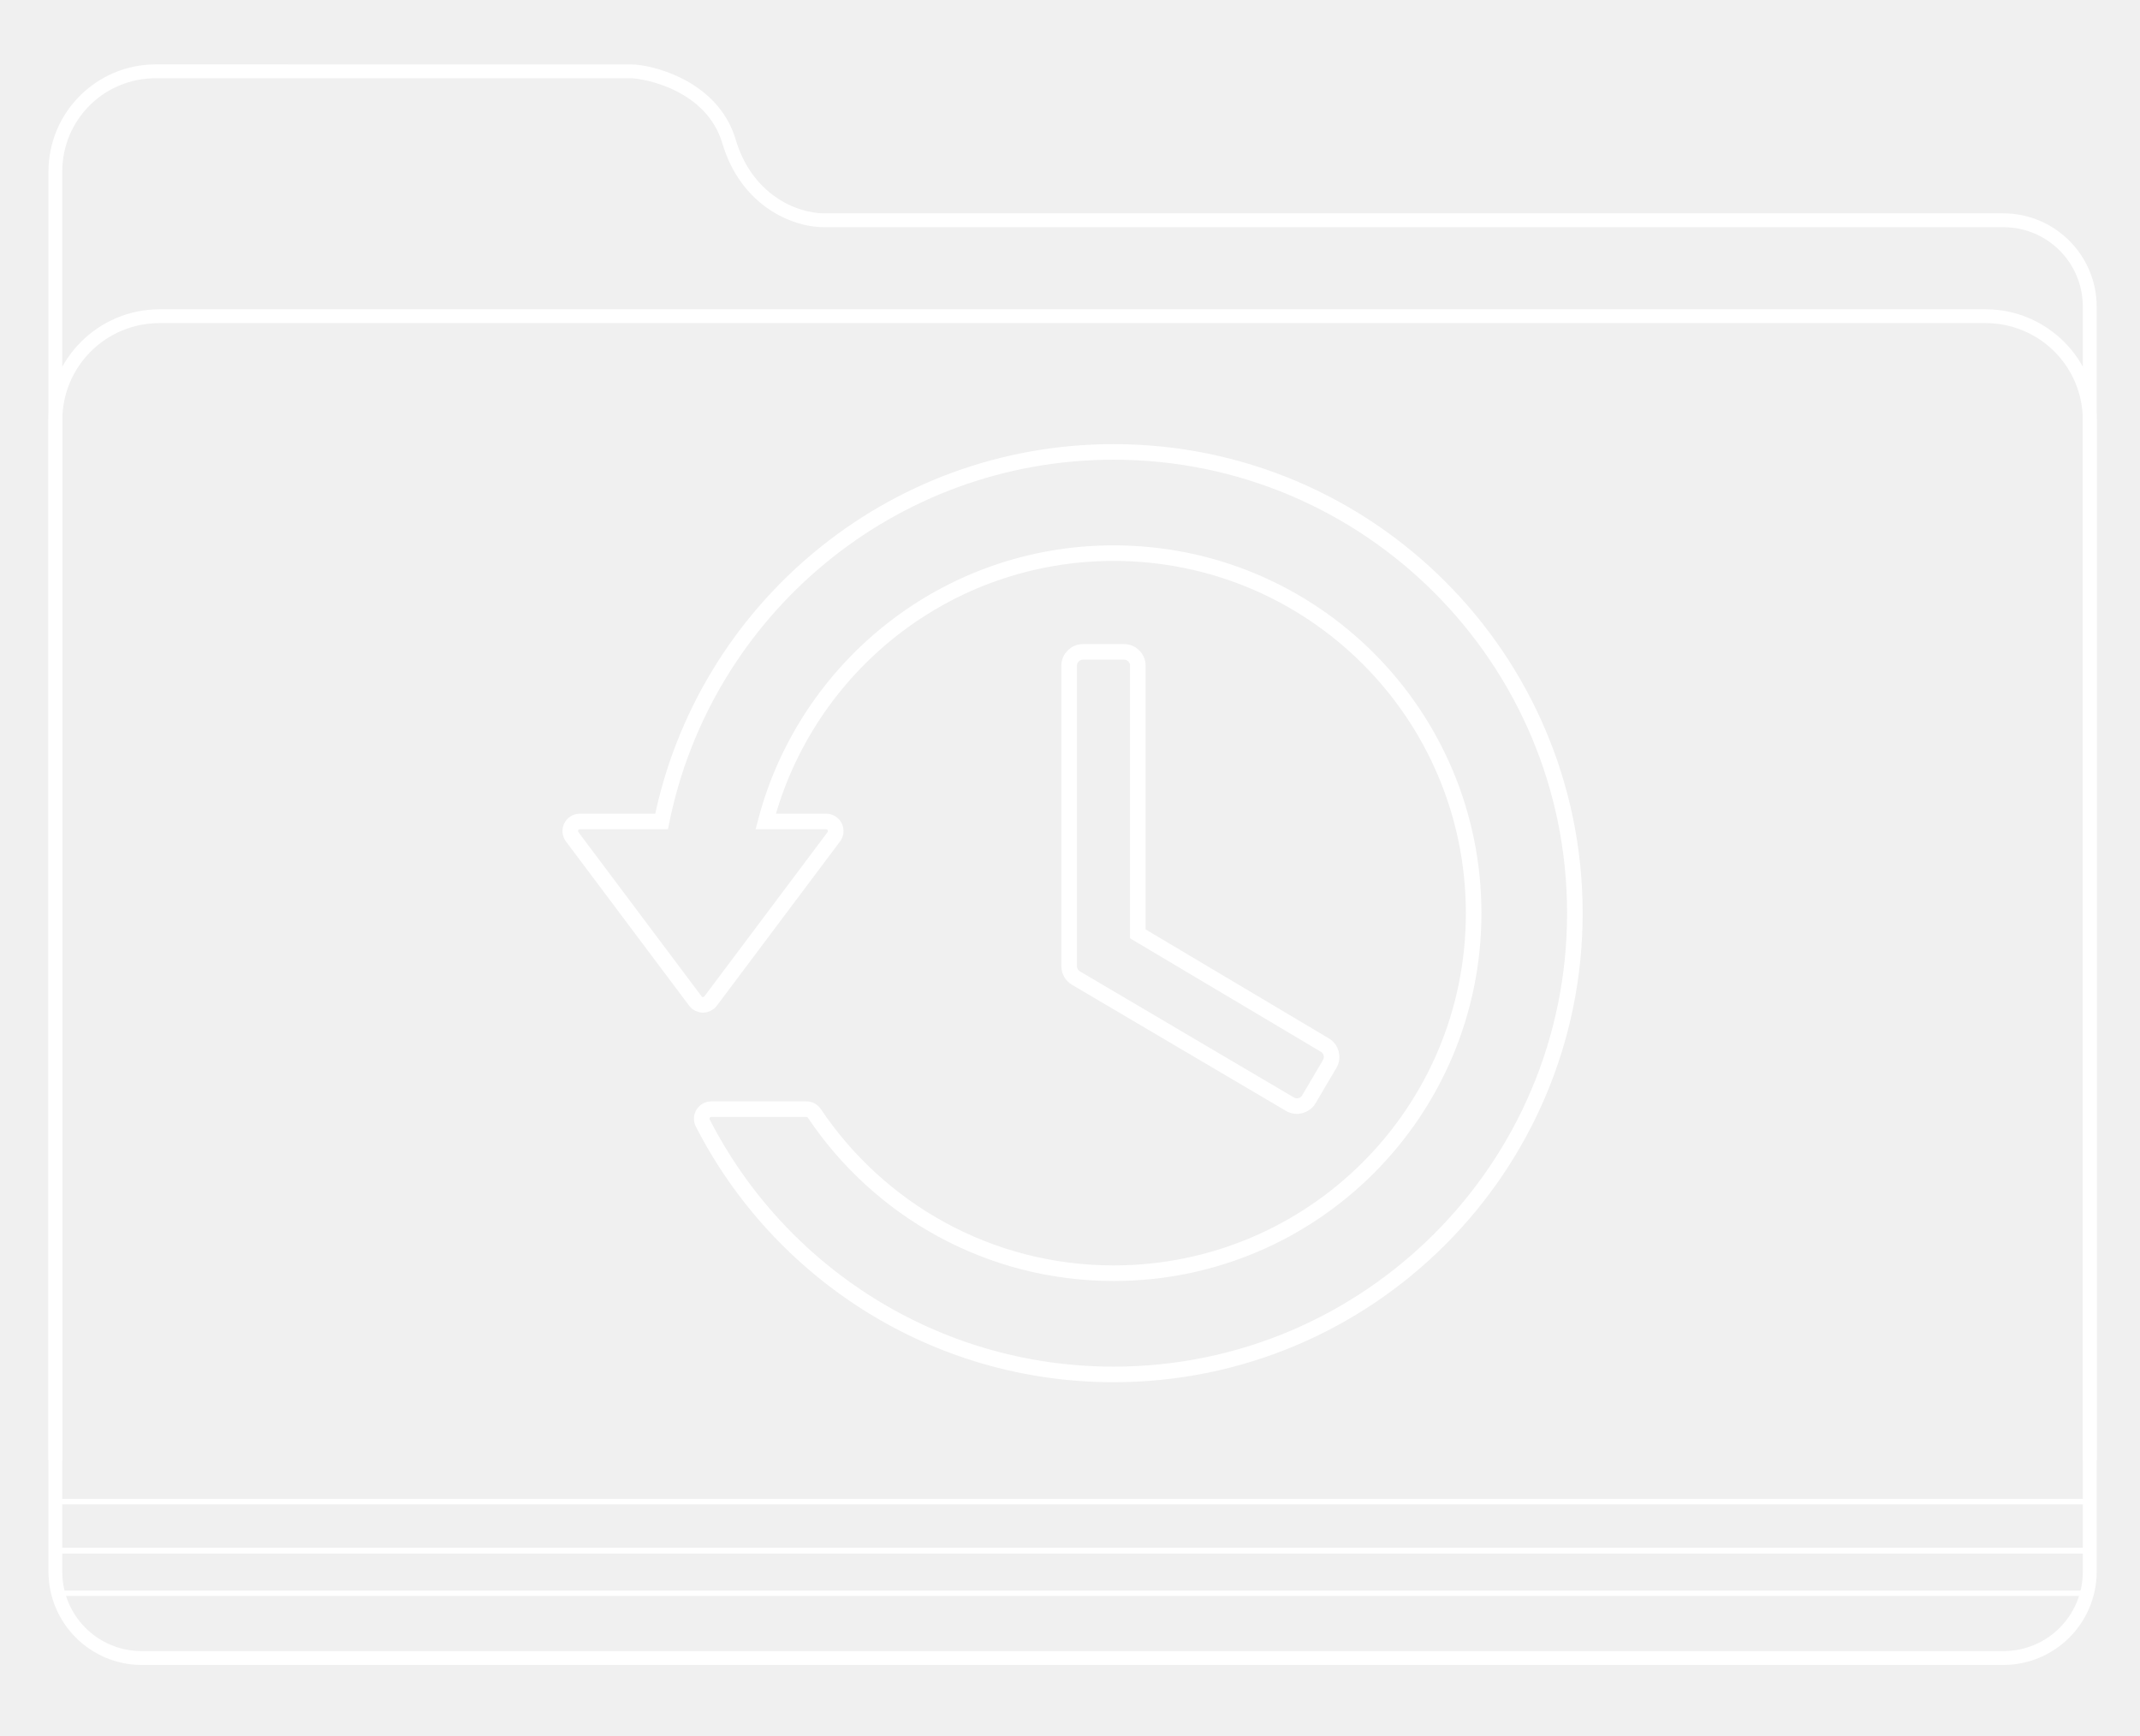
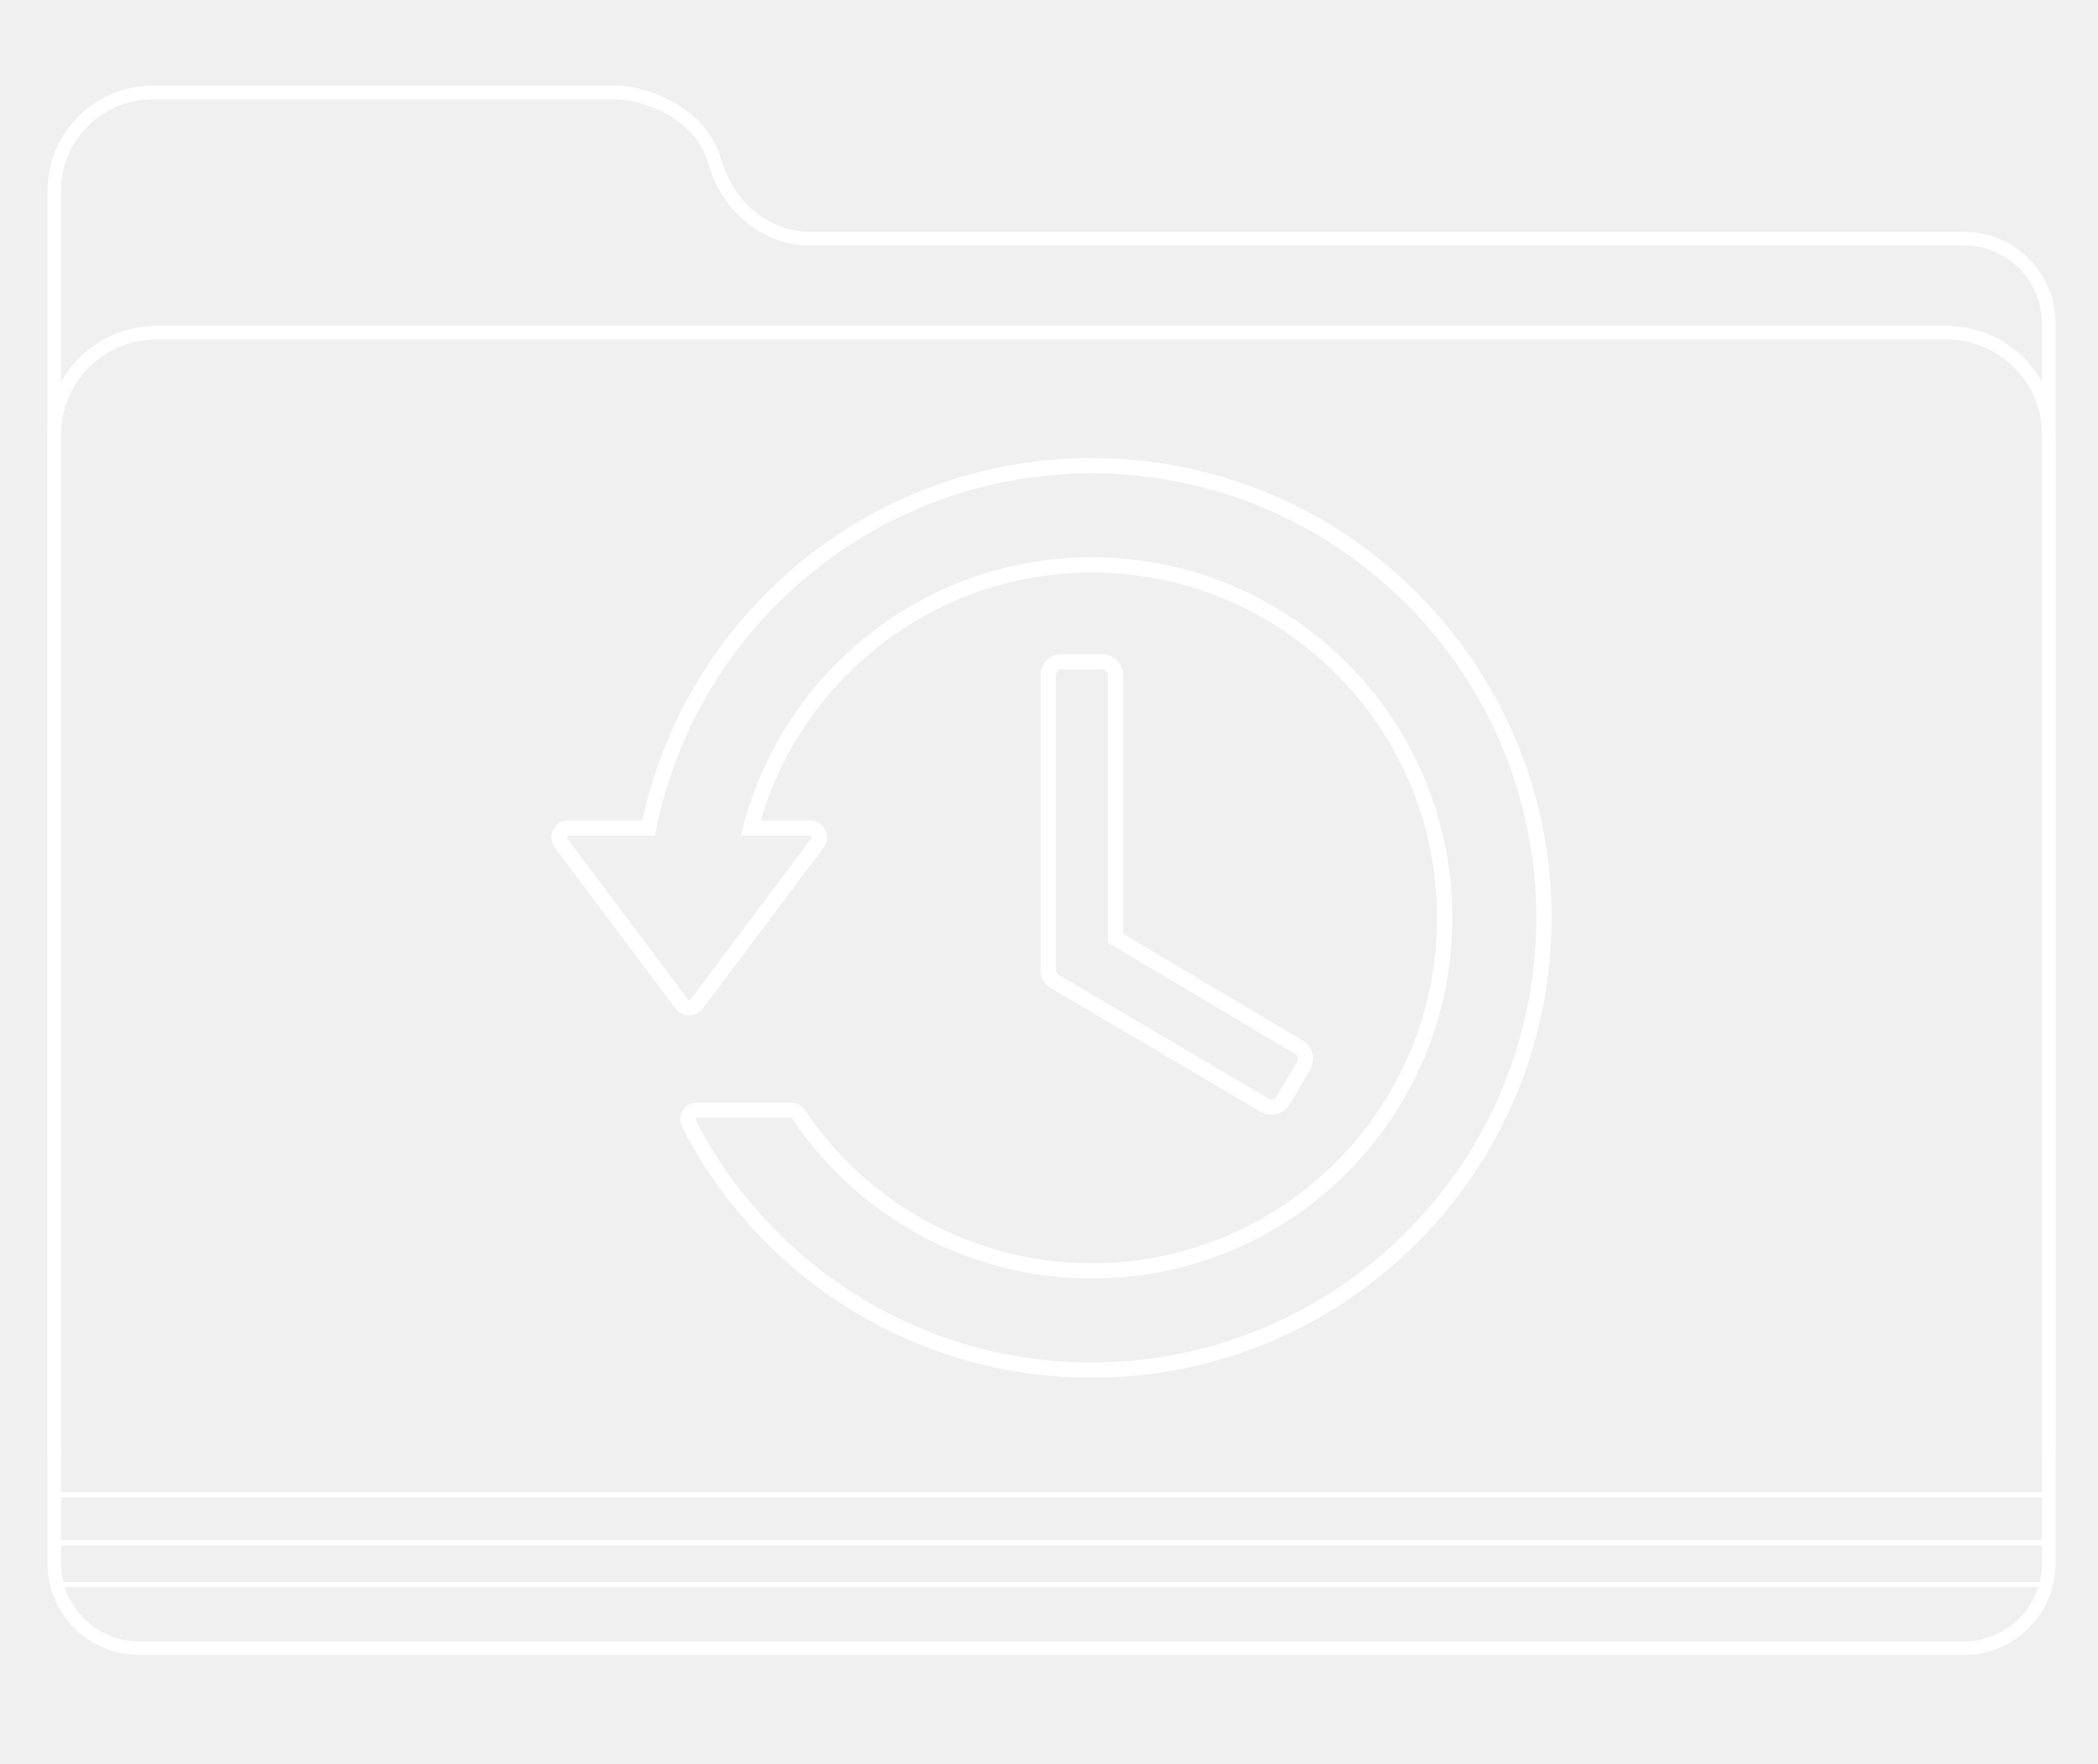
- <svg xmlns="http://www.w3.org/2000/svg" xmlns:xlink="http://www.w3.org/1999/xlink" width="370" height="300" viewBox="0 0 97.896 79.375" version="1.1" id="svg9136">
+ <svg xmlns="http://www.w3.org/2000/svg" xmlns:xlink="http://www.w3.org/1999/xlink" width="370" height="310.993" viewBox="0 0 97.896 82.284" version="1.1" id="svg9136">
  <defs id="defs9130">
    <linearGradient id="linearGradient5373">
      <stop id="stop5363" offset="0" style="stop-color:#8f9299;stop-opacity:1" />
      <stop style="stop-color:#9f9fa1;stop-opacity:1" offset="0.059" id="stop5365" />
      <stop id="stop5367" offset="0.497" style="stop-color:#84878e;stop-opacity:1" />
      <stop style="stop-color:#5e6166;stop-opacity:1" offset="0.883" id="stop5369" />
      <stop id="stop5371" offset="1" style="stop-color:#575a5f;stop-opacity:1" />
    </linearGradient>
    <linearGradient xlink:href="#linearGradient5016" id="linearGradient7955" gradientUnits="userSpaceOnUse" gradientTransform="matrix(0.1859085,0,0,0.1859085,261.248,300.99)" x1="-1207.749" y1="-202.216" x2="-978.27" y2="106.67" />
    <linearGradient id="linearGradient5016">
      <stop style="stop-color:#8f9299;stop-opacity:1" offset="0" id="stop5012" />
      <stop id="stop5351" offset="0.012" style="stop-color:#9f9fa1;stop-opacity:1" />
      <stop style="stop-color:#84878e;stop-opacity:1" offset="0.497" id="stop5359" />
      <stop id="stop5065" offset="0.883" style="stop-color:#5e6166;stop-opacity:1" />
      <stop style="stop-color:#575a5f;stop-opacity:1" offset="1" id="stop5014" />
    </linearGradient>
    <linearGradient xlink:href="#linearGradient5373" id="linearGradient5361-1" gradientUnits="userSpaceOnUse" gradientTransform="matrix(0.7026463,0,0,0.7026463,908.586,140.7701)" x1="-1236.502" y1="-233.665" x2="-978.27" y2="106.67" />
  </defs>
  <g id="layer1" transform="translate(9.201172,-238.9494)">
    <g transform="matrix(0.06841316,0,0,0.06841316,-16.78928,272.1406)" id="g5316" style="fill:#ffffff;fill-opacity:1;stroke:#ffffff;stroke-width:7.735;stroke-miterlimit:4;stroke-dasharray:none" />
-     <g id="g4558" transform="matrix(1.076787,0,0,1.076787,2.92186,-42.18313)">
+     <g id="g4558" transform="matrix(1.076787,0,0,1.076787,2.92186,-41.12483)">
      <path id="path7905" d="m -4.639,263.82 c -2.521,0 -4.561,2.039 -4.561,4.561 v 5.74 1.672 52.051 c 0,2.195 1.776,3.973 3.971,3.973 H 73.844 c 2.195,0 3.973,-1.778 3.973,-3.973 v -53.723 c 0,-2.195 -1.777,-3.973 -3.973,-3.973 H 24.816 23.756 c -1.182,0 -3.07,-0.807 -3.76,-3.133 -0.391,-1.318 -1.347,-2.124 -2.266,-2.588 -0.918,-0.464 -1.774,-0.605 -2.166,-0.605 -5.456,3.2e-4 -15.394,-0.002 -19.91,-0.002 z m 0,0.588 c 4.415,0 14.666,0.002 20.203,0.002 0.222,0 1.078,0.125 1.9,0.541 0.823,0.416 1.634,1.102 1.969,2.232 0.762,2.571 2.874,3.553 4.322,3.553 h 1.061 49.027 c 1.88,0 3.385,1.505 3.385,3.385 v 53.723 c 0,1.88 -1.505,3.385 -3.385,3.385 H -5.229 c -1.88,0 -3.385,-1.505 -3.385,-3.385 v -52.051 -1.672 -5.74 c 0,-2.206 1.768,-3.973 3.975,-3.973 z" style="color:#000000;font-style:normal;font-variant:normal;font-weight:normal;font-stretch:normal;font-size:medium;line-height:normal;font-family:sans-serif;text-indent:0;text-align:start;text-decoration:none;text-decoration-line:none;text-decoration-style:solid;text-decoration-color:#000000;letter-spacing:normal;word-spacing:normal;text-transform:none;writing-mode:lr-tb;direction:ltr;baseline-shift:baseline;text-anchor:start;white-space:normal;clip-rule:nonzero;display:inline;overflow:visible;visibility:visible;opacity:1;isolation:auto;mix-blend-mode:normal;color-interpolation:sRGB;color-interpolation-filters:linearRGB;solid-color:#000000;solid-opacity:1;fill:#ffffff;fill-opacity:1;fill-rule:nonzero;stroke:none;stroke-width:0.588;stroke-linecap:butt;stroke-linejoin:miter;stroke-miterlimit:4;stroke-dasharray:none;stroke-dashoffset:0;stroke-opacity:1;color-rendering:auto;image-rendering:auto;shape-rendering:auto;text-rendering:auto;enable-background:accumulate" />
      <path id="path7907" d="m -4.471,274.223 c -2.615,0 -4.73,2.115 -4.73,4.73 v 7.346 31.838 4.979 h 0.588 v -4.979 -31.838 -7.346 c 0,-2.3 1.843,-4.143 4.143,-4.143 H 73.086 c 2.3,0 4.143,1.843 4.143,4.143 v 7.346 31.838 4.979 h 0.588 v -4.979 -31.838 -7.346 c 0,-2.615 -2.115,-4.73 -4.73,-4.73 z" style="color:#000000;font-style:normal;font-variant:normal;font-weight:normal;font-stretch:normal;font-size:medium;line-height:normal;font-family:sans-serif;text-indent:0;text-align:start;text-decoration:none;text-decoration-line:none;text-decoration-style:solid;text-decoration-color:#000000;letter-spacing:normal;word-spacing:normal;text-transform:none;writing-mode:lr-tb;direction:ltr;baseline-shift:baseline;text-anchor:start;white-space:normal;clip-rule:nonzero;display:inline;overflow:visible;visibility:visible;opacity:1;isolation:auto;mix-blend-mode:normal;color-interpolation:sRGB;color-interpolation-filters:linearRGB;solid-color:#000000;solid-opacity:1;fill:#ffffff;fill-opacity:1;fill-rule:nonzero;stroke:none;stroke-width:0.588;stroke-linecap:butt;stroke-linejoin:miter;stroke-miterlimit:4;stroke-dasharray:none;stroke-dashoffset:0;stroke-opacity:1;color-rendering:auto;image-rendering:auto;shape-rendering:auto;text-rendering:auto;enable-background:accumulate" />
      <path id="rect7909" d="m -9.021,324.762 v 0.115 2.197 H 77.637 v -2.312 z m 0.229,0.229 H 77.408 v 1.855 H -8.793 Z" style="color:#000000;font-style:normal;font-variant:normal;font-weight:normal;font-stretch:normal;font-size:medium;line-height:normal;font-family:sans-serif;text-indent:0;text-align:start;text-decoration:none;text-decoration-line:none;text-decoration-style:solid;text-decoration-color:#000000;letter-spacing:normal;word-spacing:normal;text-transform:none;writing-mode:lr-tb;direction:ltr;baseline-shift:baseline;text-anchor:start;white-space:normal;clip-rule:nonzero;display:inline;overflow:visible;visibility:visible;opacity:1;isolation:auto;mix-blend-mode:normal;color-interpolation:sRGB;color-interpolation-filters:linearRGB;solid-color:#000000;solid-opacity:1;fill:#ffffff;fill-opacity:1;fill-rule:nonzero;stroke:none;stroke-width:0.228;stroke-linecap:butt;stroke-linejoin:miter;stroke-miterlimit:4;stroke-dasharray:none;stroke-dashoffset:0;stroke-opacity:1;color-rendering:auto;image-rendering:auto;shape-rendering:auto;text-rendering:auto;enable-background:accumulate" />
      <g transform="matrix(0.06841316,0,0,0.06841316,13.37323,278.9441)" id="g4927" style="fill:none;fill-opacity:1;stroke:#ffffff;stroke-width:7.735;stroke-miterlimit:4;stroke-dasharray:none">
        <g id="g4925" style="fill:none;fill-opacity:1;stroke:#ffffff;stroke-width:9.669;stroke-miterlimit:4;stroke-dasharray:none">
          <path id="path4921" d="m 331.5,19.57 c -138.623,0 -254.283,98.592 -280.711,229.5 H 0 a 5.93,5.93 0 0 0 -4.744,9.486 l 76.5,102 a 5.93,5.93 0 0 0 9.488,0 l 76.5,-102 A 5.93,5.93 0 0 0 153,249.07 H 115.443 C 140.651,153.219 227.67,82.43 331.5,82.43 c 123.557,0 223.57,100.013 223.57,223.57 0,123.557 -100.013,223.57 -223.57,223.57 -77.498,0 -145.719,-39.397 -185.84,-99.242 a 5.93,5.93 0 0 0 -4.926,-2.629 H 81.65 a 5.93,5.93 0 0 0 -5.277,8.631 C 123.819,529.008 220.286,592.43 331.5,592.43 489.617,592.43 617.93,464.117 617.93,306 617.93,147.882 489.617,19.57 331.5,19.57 Z" style="fill:none;fill-opacity:1;stroke:#ffffff;stroke-width:9.669;stroke-miterlimit:4;stroke-dasharray:none" />
          <path id="polygon4923" d="m 318.75,119.744 a 8.572,8.572 0 0 0 -8.572,8.572 v 186.609 a 8.572,8.572 0 0 0 4.221,7.385 l 132.881,78.309 a 8.572,8.572 0 0 0 11.734,-3.029 l 12.955,-21.955 A 8.572,8.572 0 0 0 468.967,363.912 L 352.822,294.852 V 128.316 A 8.572,8.572 0 0 0 344.25,119.744 Z" style="fill:none;fill-opacity:1;stroke:#ffffff;stroke-width:9.669;stroke-miterlimit:4;stroke-dasharray:none" transform="translate(-6.285715,24)" />
        </g>
      </g>
      <path id="rect5420" d="m -9.021,326.846 v 0.115 1.922 H 77.637 v -2.037 z m 0.229,0.229 H 77.408 v 1.58 H -8.793 Z" style="color:#000000;font-style:normal;font-variant:normal;font-weight:normal;font-stretch:normal;font-size:medium;line-height:normal;font-family:sans-serif;text-indent:0;text-align:start;text-decoration:none;text-decoration-line:none;text-decoration-style:solid;text-decoration-color:#000000;letter-spacing:normal;word-spacing:normal;text-transform:none;writing-mode:lr-tb;direction:ltr;baseline-shift:baseline;text-anchor:start;white-space:normal;clip-rule:nonzero;display:inline;overflow:visible;visibility:visible;opacity:1;isolation:auto;mix-blend-mode:normal;color-interpolation:sRGB;color-interpolation-filters:linearRGB;solid-color:#000000;solid-opacity:1;fill:#ffffff;fill-opacity:1;fill-rule:nonzero;stroke:none;stroke-width:0.228;stroke-linecap:butt;stroke-linejoin:miter;stroke-miterlimit:4;stroke-dasharray:none;stroke-dashoffset:0;stroke-opacity:1;color-rendering:auto;image-rendering:auto;shape-rendering:auto;text-rendering:auto;enable-background:accumulate" />
    </g>
  </g>
</svg>
